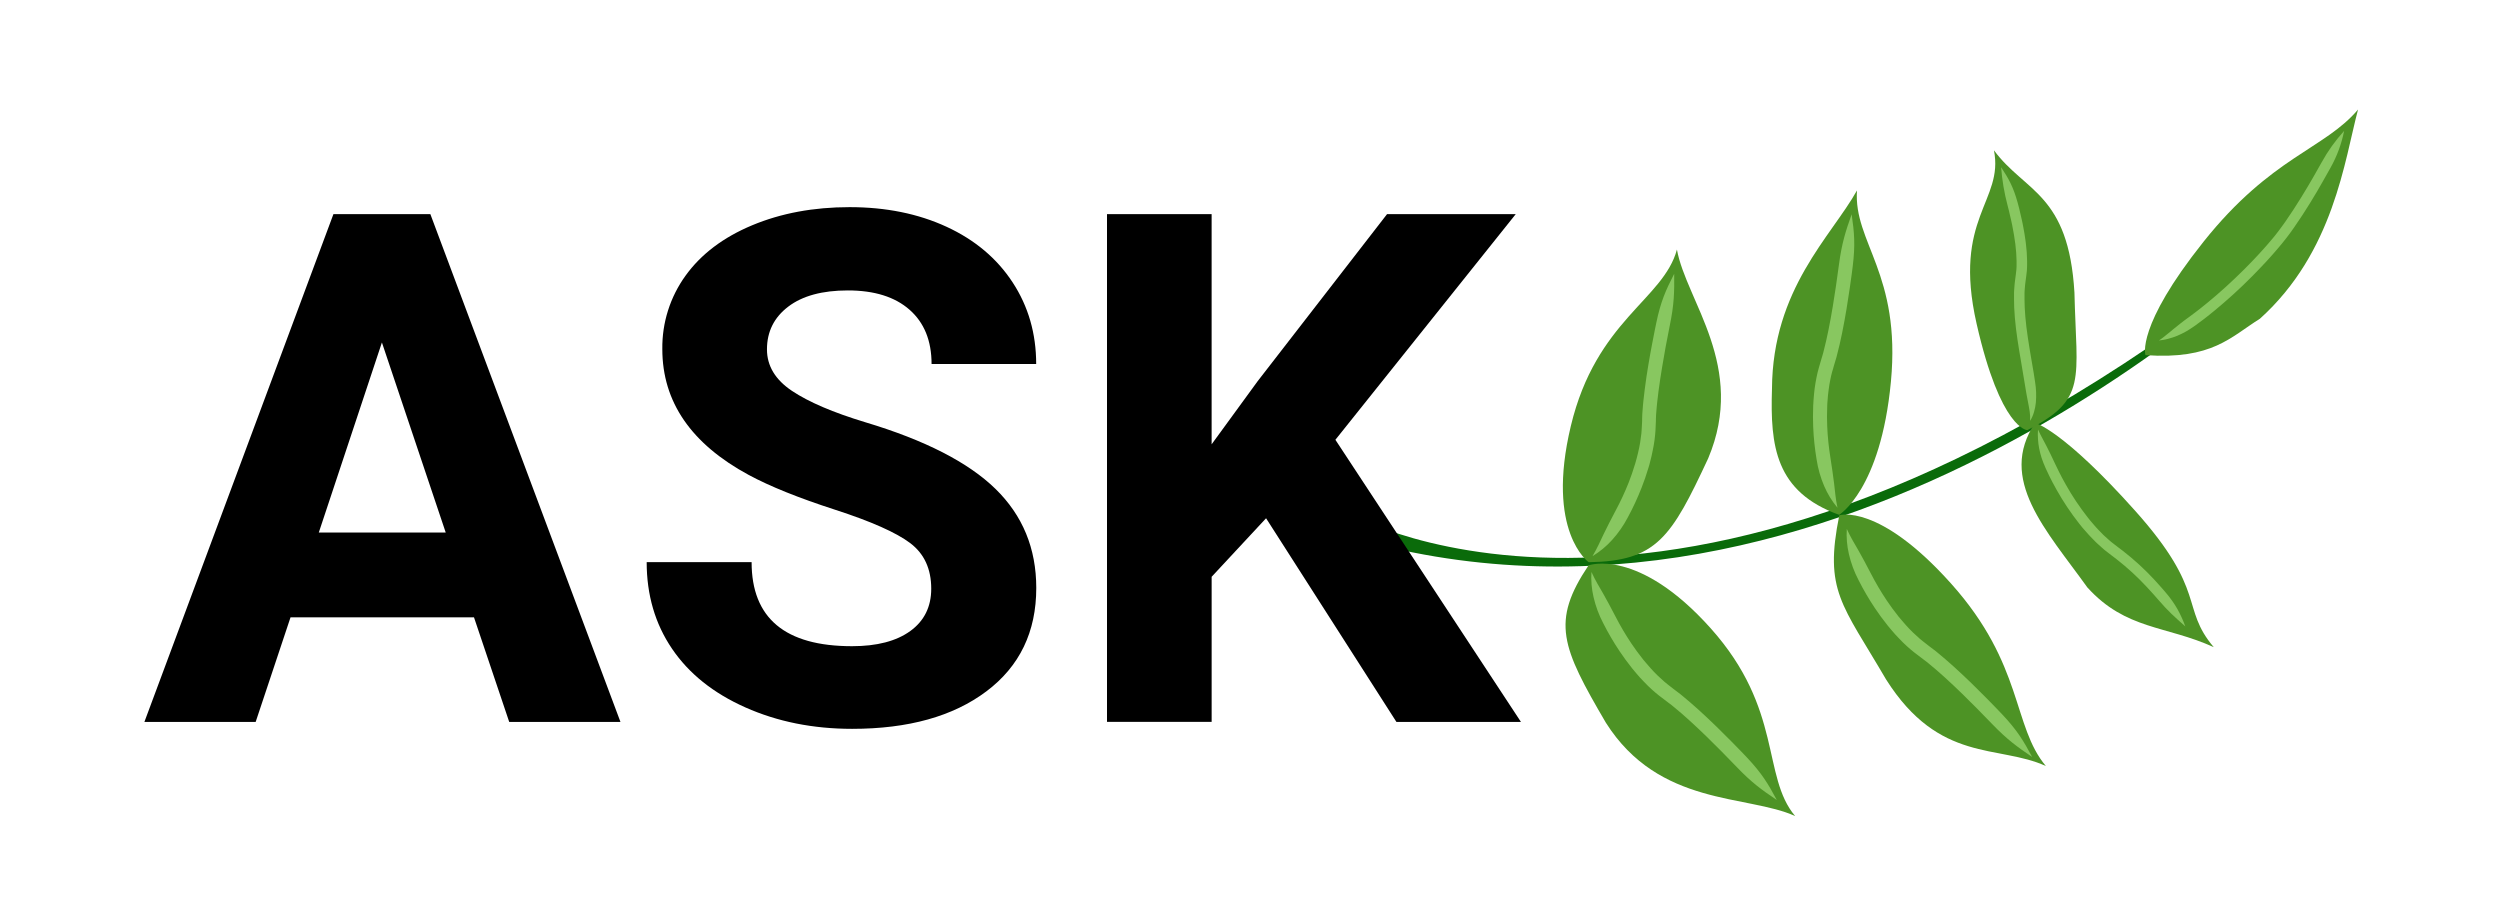
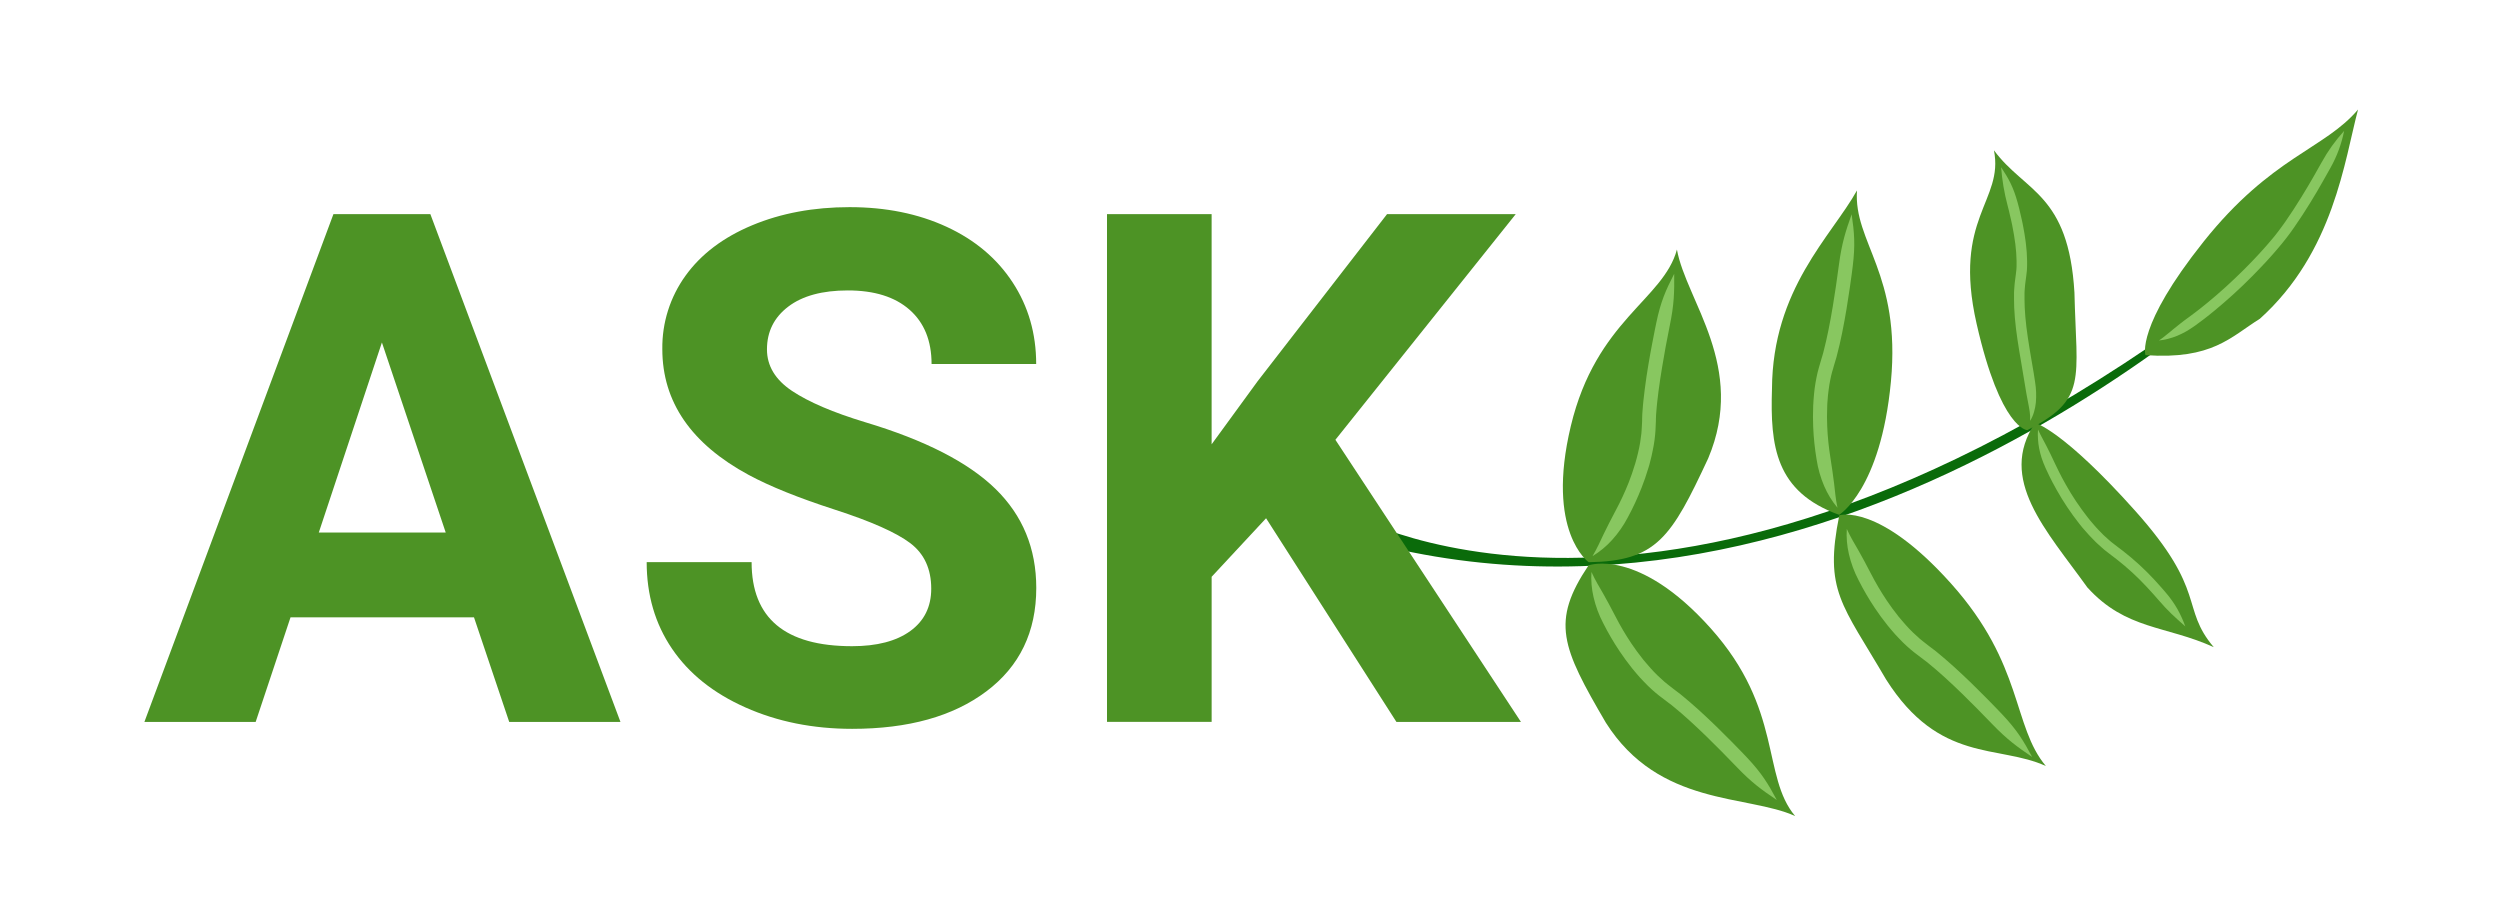
<svg xmlns="http://www.w3.org/2000/svg" viewBox="0 0 1400 512">
  <path d="M1277.81,139S1030.13,384.06,752,299.53l3.8-11.85S952.08,402.1,1277.81,139Z" style="fill:#0a6b0a" />
  <path d="M889.59,316.6S917.4,306.45,958,351.86s28.48,82.87,47.29,105.14c-26.64-12.16-76.19-5.17-106-52.28C874.49,362.35,868.42,348.15,889.59,316.6Z" style="fill:#4d9325" />
  <path d="M995,448c-4.84-9.11-8.48-15.07-16.74-23.83-1.4-1.48-3.68-3.89-8.53-8.81-4.34-4.44-11.8-11.8-18.46-17.82-1.66-1.51-3.3-2.91-4.77-4.21s-2.89-2.4-4-3.37l-1.57-1.29-1.24-.94-1.06-.8-.89-.68-1.05-.8-1.27-1c-.92-.74-2.07-1.57-3.27-2.6s-2.5-2.23-3.85-3.52-2.71-2.73-4.06-4.24l-2-2.31c-.67-.77-1.34-1.54-2-2.35-2.55-3.17-4.86-6.39-6.7-9.13a150.22,150.22,0,0,1-8.8-14.94c-2.71-5.18-4.83-9.23-7-13s-4.4-7.37-6.53-12.06a48.4,48.4,0,0,0,1.18,14.1,60.93,60.93,0,0,0,5.4,14.56A148.59,148.59,0,0,0,907,364.72c1.94,2.9,4.38,6.31,7.11,9.69.65.86,1.37,1.69,2.1,2.52l2.15,2.47c1.45,1.62,3,3.12,4.41,4.59s2.95,2.68,4.24,3.86,2.63,2.07,3.67,2.9l2.38,1.82.83.63,1,.75,1.15.87,1.49,1.23c1.1.93,2.43,2,3.86,3.23s3,2.61,4.62,4.09c6.48,5.87,13.84,13.14,18.14,17.52,4.79,4.86,7.07,7.24,8.47,8.69C980.87,438.18,986.42,442.24,995,448Z" style="fill:#88c760" />
  <path d="M1030,288.58s22-7.15,62.64,38.26,34.25,79.87,53.06,102.14c-26.64-12.16-59.64-1.35-89.48-48.46C1031.49,338.15,1021.41,330.91,1030,288.58Z" style="fill:#4d9325" />
  <path d="M1138,423.91c-4.84-9.11-8.48-15.07-16.74-23.83-1.4-1.48-3.68-3.89-8.53-8.81-4.34-4.44-11.8-11.8-18.46-17.82-1.66-1.51-3.3-2.91-4.77-4.21s-2.89-2.4-4-3.37l-1.57-1.29-1.24-.94-1.06-.8-.89-.68-1.05-.8-1.27-1c-.92-.74-2.07-1.57-3.27-2.6s-2.5-2.23-3.85-3.52-2.71-2.73-4.06-4.24l-2-2.31c-.67-.77-1.34-1.54-2-2.35-2.55-3.17-4.86-6.39-6.7-9.13a150.22,150.22,0,0,1-8.8-14.94c-2.71-5.18-4.83-9.23-7-13s-4.4-7.37-6.53-12.06a48.4,48.4,0,0,0,1.18,14.1,60.94,60.94,0,0,0,5.4,14.56,148.59,148.59,0,0,0,9.21,15.75c1.94,2.9,4.38,6.31,7.11,9.69.65.86,1.37,1.69,2.1,2.52l2.15,2.47c1.45,1.62,3,3.12,4.41,4.59s2.95,2.68,4.24,3.86,2.63,2.07,3.67,2.9l2.38,1.82.83.63,1,.75,1.15.87,1.49,1.23c1.1.93,2.43,2,3.86,3.23s3,2.61,4.62,4.09c6.48,5.87,13.84,13.14,18.14,17.52,4.79,4.86,7.07,7.24,8.47,8.69C1123.91,414.07,1129.47,418.13,1138,423.91Z" style="fill:#88c760" />
  <path d="M1139.65,236.83s15.46,3.8,56.05,49.22,25.15,54.09,44,76.36c-26.64-12.16-49.2-9.62-70.78-33.45C1146,297,1118.48,268.38,1139.65,236.83Z" style="fill:#4d9325" />
  <path d="M1223.77,350.79a66.09,66.09,0,0,0-4.34-9.58,58.48,58.48,0,0,0-6.64-9.4c-.5-.59-1.15-1.37-2.13-2.47s-2.25-2.56-4-4.46a147.23,147.23,0,0,0-17.82-16.37l-2.48-1.87-2.16-1.67-1.94-1.5c-.61-.47-1.12-1-1.62-1.42l-2.33-2.1a8.42,8.42,0,0,1-.62-.59l-.21-.21-2.54-2.62c-.81-.79-1.68-1.84-2.68-3s-2.11-2.4-3.18-3.83a143.86,143.86,0,0,1-12.23-18.32c-3.33-5.87-5-9.7-6-11.66s-1.71-3.79-2.56-5.41-1.56-3.14-2.31-4.61-1.57-2.88-2.31-4.37c-.38-.75-.83-1.5-1.2-2.3l-1.19-2.51-.1,2.81c0,.92.06,1.79.1,2.66a39.7,39.7,0,0,0,.64,5.11,51.59,51.59,0,0,0,1.34,5.22c.63,1.79,1.31,3.73,2.27,5.81s2.7,6,6.15,12.13a147.14,147.14,0,0,0,12.76,19.08c1.13,1.49,2.3,2.82,3.36,4s2,2.31,2.84,3.15l2.71,2.78.22.23c.14.15.37.37.66.63l2.5,2.26c.54.47,1.08,1,1.74,1.53l2.11,1.64,2.31,1.79,2.34,1.77a145,145,0,0,1,17.1,15.72c1.74,1.84,3,3.25,3.94,4.32s1.6,1.82,2.09,2.39c2.91,3.35,5.27,5.91,7.68,8.22S1220.88,348.22,1223.77,350.79Z" style="fill:#88c760" />
  <path d="M1201.45,198.88S1196,183,1234,135.34s67.69-51.76,86.5-74c-7.54,28.3-13.52,79.88-55,117.19C1249.21,188.65,1238.94,201.51,1201.45,198.88Z" style="fill:#4d9325" />
  <path d="M1312.71,73.31A91.81,91.81,0,0,0,1300.07,91c-.75,1.32-1.93,3.48-4.48,7.92-3.59,6.28-9.85,16.74-15.76,25.16-1.47,2.11-2.93,4.08-4.28,5.85s-2.58,3.33-3.73,4.61l-2.63,3.08c-.62.73-1,1.12-1,1.12l-3.15,3.49c-2,2.14-4.76,5.11-8,8.33s-6.88,6.72-10.49,10-7.23,6.41-10.29,8.9c-5.24,4.33-8.64,6.77-10.39,8.07s-3.38,2.44-4.8,3.6-2.76,2.16-4,3.2-2.49,2.12-3.81,3.12c-.66.51-1.31,1.1-2,1.61l-2.26,1.62,2.78-.41c.91-.14,1.75-.4,2.6-.6a37.39,37.39,0,0,0,4.89-1.64,51.1,51.1,0,0,0,4.85-2.37c1.62-1,3.39-2,5.23-3.38s5.35-3.84,10.71-8.27c3.14-2.56,6.8-5.75,10.51-9.1s7.42-6.94,10.69-10.25,6.12-6.33,8.15-8.52l3.22-3.58s.38-.39,1-1.14l2.7-3.15c1.16-1.3,2.44-3,3.9-4.81s2.92-3.89,4.44-6.06c6.09-8.66,12.44-19.25,16-25.61,2.57-4.49,3.76-6.69,4.5-8A69.72,69.72,0,0,0,1312.71,73.31Z" style="fill:#88c760" />
  <path d="M1135.31,240.89s-14.95-.32-28.44-59.72,15.39-68.44,9.74-97c17.41,23.55,41.81,24.06,45.08,79.73C1162.81,212.93,1169.11,223.55,1135.31,240.89Z" style="fill:#4d9325" />
  <path d="M1120.63,93.67a117.77,117.77,0,0,0,3.61,21.36c.38,1.45,1,3.82,2.1,8.77.32,1.46.69,3.18,1,5.06.17.94.37,1.93.53,2.94l.46,3.13.24,1.61.17,1.64.33,3.3.15,3.28c0,.54.07,1.08.06,1.61l0,1.57c0,1,0,2.06-.1,3l-.31,2.76c-.08.84-.23,1.82-.36,2.69s-.22,1.7-.3,2.45c-.17,1.5-.23,2.72-.28,3.56s-.07,1.31-.07,1.31l0,1.1c0,.71-.05,1.74,0,3,0,2.55.11,6.07.45,10,.64,7.84,2.19,17.19,3.33,23.78,1.18,6.78,1.87,10.93,2.19,13.1.66,4.38,1.32,7.75,1.94,10.94.29,1.59.62,3.15.84,4.78a23.12,23.12,0,0,1,.24,5.27,19.05,19.05,0,0,0,2.23-5.07,29.21,29.21,0,0,0,1-5.15,47.45,47.45,0,0,0-.44-11.63c-.31-2.23-1-6.48-2.18-13.24-1.13-6.58-2.66-15.76-3.28-23.28-.33-3.76-.44-7.11-.45-9.5,0-1.2,0-2.16,0-2.82l0-1s0-.44.06-1.21.11-1.91.27-3.28c.07-.69.14-1.44.28-2.24s.25-1.62.36-2.67l.36-3.16c.1-1.09.08-2.21.12-3.35l0-1.73c0-.58,0-1.16-.06-1.74l-.16-3.53-.35-3.5-.18-1.73-.24-1.69-.48-3.28c-.17-1.06-.38-2.08-.55-3.06-.34-2-.72-3.73-1.06-5.24-1.12-5.11-1.79-7.53-2.19-9C1127.48,104.76,1124.92,100.11,1120.63,93.67Z" style="fill:#88c760" />
  <path d="M1029.91,288.3s23.25-13.88,29-74.52-21-78-19-107.13c-14.25,25.58-47.32,55.11-47.6,111.14C991.29,249.76,994.17,275.43,1029.91,288.3Z" style="fill:#4d9325" />
  <path d="M1036.92,120c-3.46,9.72-5.53,16.29-7.1,28.12-.27,2-.69,5.27-1.67,12-.88,6.08-2.49,16.29-4.24,24.86-.43,2.15-.9,4.17-1.29,6s-.86,3.49-1.19,4.89l-.47,1.88-.41,1.39-.35,1.18-.3,1-.84,2.88c-.35,1.28-.83,2.79-1.24,4.51s-.77,3.61-1.13,5.63-.62,4.14-.83,6.31l-.27,3.27c-.1,1.09-.18,2.19-.2,3.27-.19,4.34-.14,8.54,0,12a148.63,148.63,0,0,0,1.91,18.14,60.93,60.93,0,0,0,4.27,14.93,48.4,48.4,0,0,0,7.41,12.06c-1.07-5-1.36-9.22-1.89-13.58s-1.2-8.88-2.09-14.65a150.25,150.25,0,0,1-1.76-17.25c-.14-3.3-.19-7.26,0-11.33,0-1,.09-2,.18-3.06l.24-3c.19-2,.52-4,.76-5.82s.71-3.55,1-5.12.8-2.89,1.1-4l.43-1.55.37-1.26.32-1.07.38-1.27.44-1.49.5-2c.35-1.46.84-3.19,1.26-5.11s.91-4,1.35-6.22c1.8-8.79,3.45-19.14,4.31-25.29,1-6.84,1.4-10.13,1.65-12.15C1039,137.15,1038.43,130.2,1036.92,120Z" style="fill:#88c760" />
  <path d="M889.67,314.84s-24.2-17.06-10-76.3,51.84-70.65,59.41-98.79c5.2,28.82,39.19,65.54,17.51,116.92C935.86,301.16,927.66,314.24,889.67,314.84Z" style="fill:#4d9325" />
  <path d="M937.55,153.33c-4.73,9.17-7.55,15.56-10,27.34-.42,2-1.1,5.25-2.38,12-1.18,6.1-3,16.42-4.11,25.33-.29,2.22-.51,4.37-.74,6.32s-.33,3.74-.46,5.24l-.16,2-.06,1.55-.05,1.33,0,1.12-.05,1.32-.09,1.61c-.08,1.18-.11,2.59-.27,4.17s-.41,3.33-.7,5.17-.7,3.78-1.17,5.75l-.75,3c-.24,1-.5,2-.82,2.95-1.15,3.9-2.48,7.64-3.68,10.71A150.2,150.2,0,0,1,904.72,286c-2.71,5.18-4.83,9.23-6.72,13.19s-3.55,7.82-6.19,12.24a48.4,48.4,0,0,0,10.91-9,60.93,60.93,0,0,0,8.88-12.74,148.58,148.58,0,0,0,7.68-16.55c1.28-3.24,2.69-7.2,3.91-11.37.34-1,.61-2.09.87-3.16l.8-3.18c.51-2.12.85-4.24,1.26-6.24s.52-4,.75-5.69.2-3.34.29-4.66l.14-3,0-1,.05-1.23.06-1.44.16-1.93c.14-1.43.23-3.12.46-5s.44-4,.73-6.12c1.13-8.67,2.91-18.86,4-24.89,1.26-6.71,1.92-9.93,2.31-11.91C937.51,170.53,937.67,163.65,937.55,153.33Z" style="fill:#88c760" />
-   <path d="M265.43,345.69H162.7l-19.53,58.59H80.86L186.72,119.91H241L347.46,404.28h-62.3Zm-86.91-47.46h71.09L213.87,191.78Z" />
-   <path d="M521.49,329.67q0-16.6-11.72-25.49t-42.19-18.75q-30.47-9.86-48.24-19.43-48.44-26.17-48.44-70.51a68.66,68.66,0,0,1,13-41.11q13-18.06,37.3-28.22T475.78,116q30.47,0,54.3,11t37,31.15q13.18,20.12,13.18,45.7H521.68q0-19.53-12.3-30.37t-34.57-10.84q-21.49,0-33.4,9.08t-11.91,23.93q0,13.87,14,23.24t41.11,17.58q50,15,72.85,37.3t22.85,55.47q0,36.91-27.93,57.91t-75.2,21q-32.81,0-59.77-12t-41.11-32.91q-14.16-20.9-14.16-48.44H420.9q0,47.07,56.25,47.07,20.9,0,32.62-8.5T521.49,329.67Z" />
-   <path d="M709,290.22,678.52,323v81.25H619.92V119.91h58.59V248.81l25.78-35.35,72.46-93.55h72.07l-101,126.37,103.91,158H782Z" />
+   <path d="M265.43,345.69H162.7l-19.53,58.59H80.86L186.72,119.91H241L347.46,404.28h-62.3Zm-86.91-47.46h71.09L213.87,191.78Z" style="fill:#4d9325" />
+   <path d="M521.49,329.67q0-16.6-11.72-25.49t-42.19-18.75q-30.47-9.86-48.24-19.43-48.44-26.17-48.44-70.51a68.66,68.66,0,0,1,13-41.11q13-18.06,37.3-28.22T475.78,116q30.47,0,54.3,11t37,31.15q13.18,20.12,13.18,45.7H521.68q0-19.53-12.3-30.37t-34.57-10.84q-21.49,0-33.4,9.08t-11.91,23.93q0,13.87,14,23.24t41.11,17.58q50,15,72.85,37.3t22.85,55.47q0,36.91-27.93,57.91t-75.2,21q-32.81,0-59.77-12t-41.11-32.91q-14.16-20.9-14.16-48.44H420.9q0,47.07,56.25,47.07,20.9,0,32.62-8.5T521.49,329.67Z" style="fill:#4d9325" />
+   <path d="M709,290.22,678.52,323v81.25H619.92V119.91h58.59V248.81l25.78-35.35,72.46-93.55h72.07l-101,126.37,103.91,158H782Z" style="fill:#4d9325" />
</svg>
